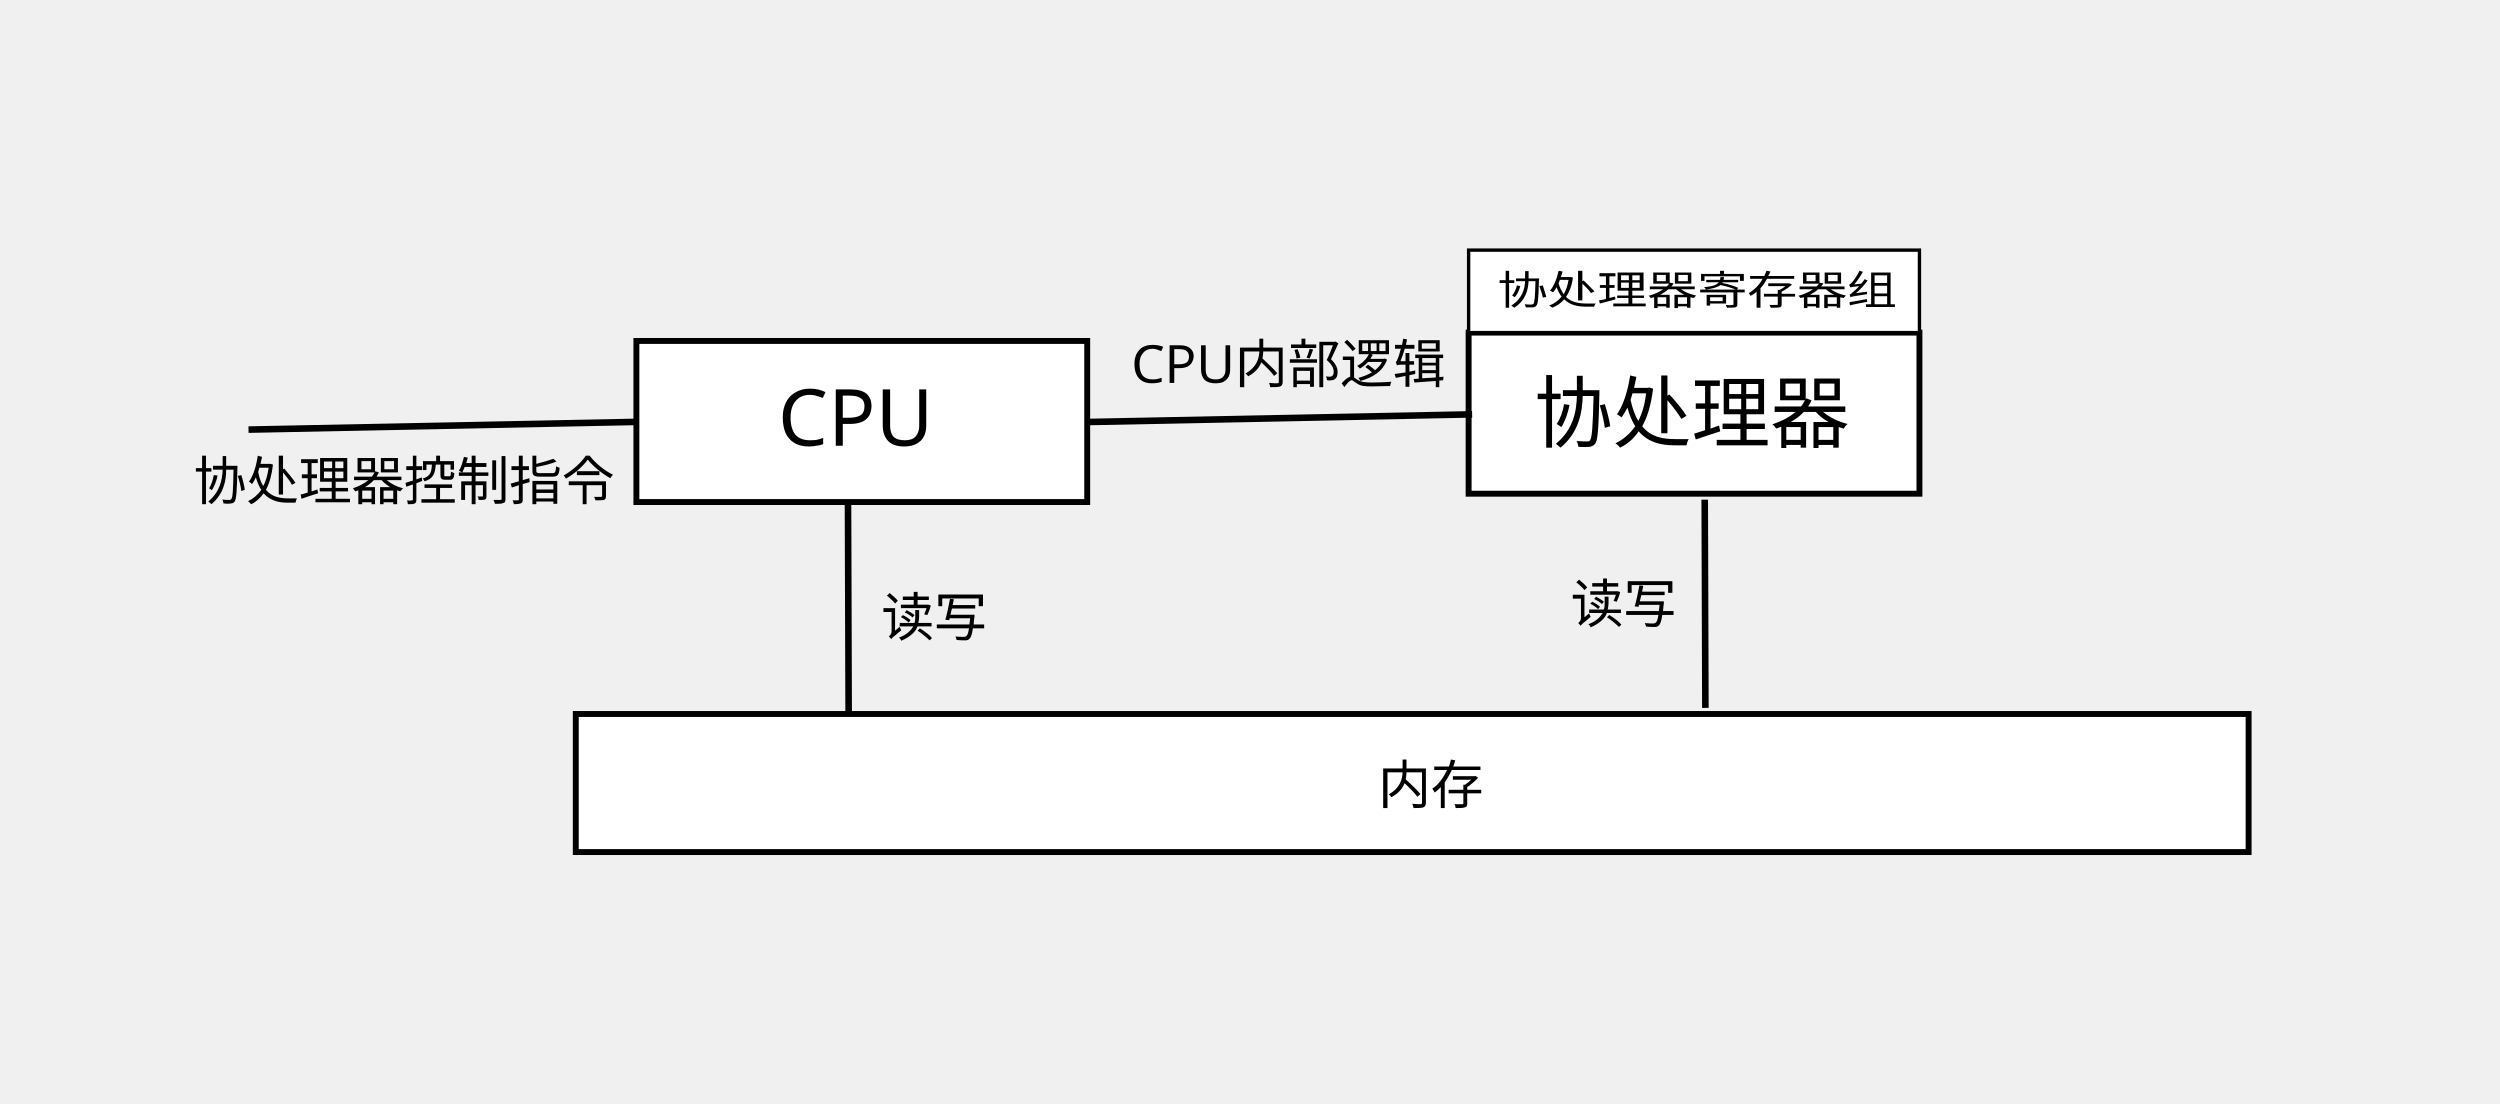
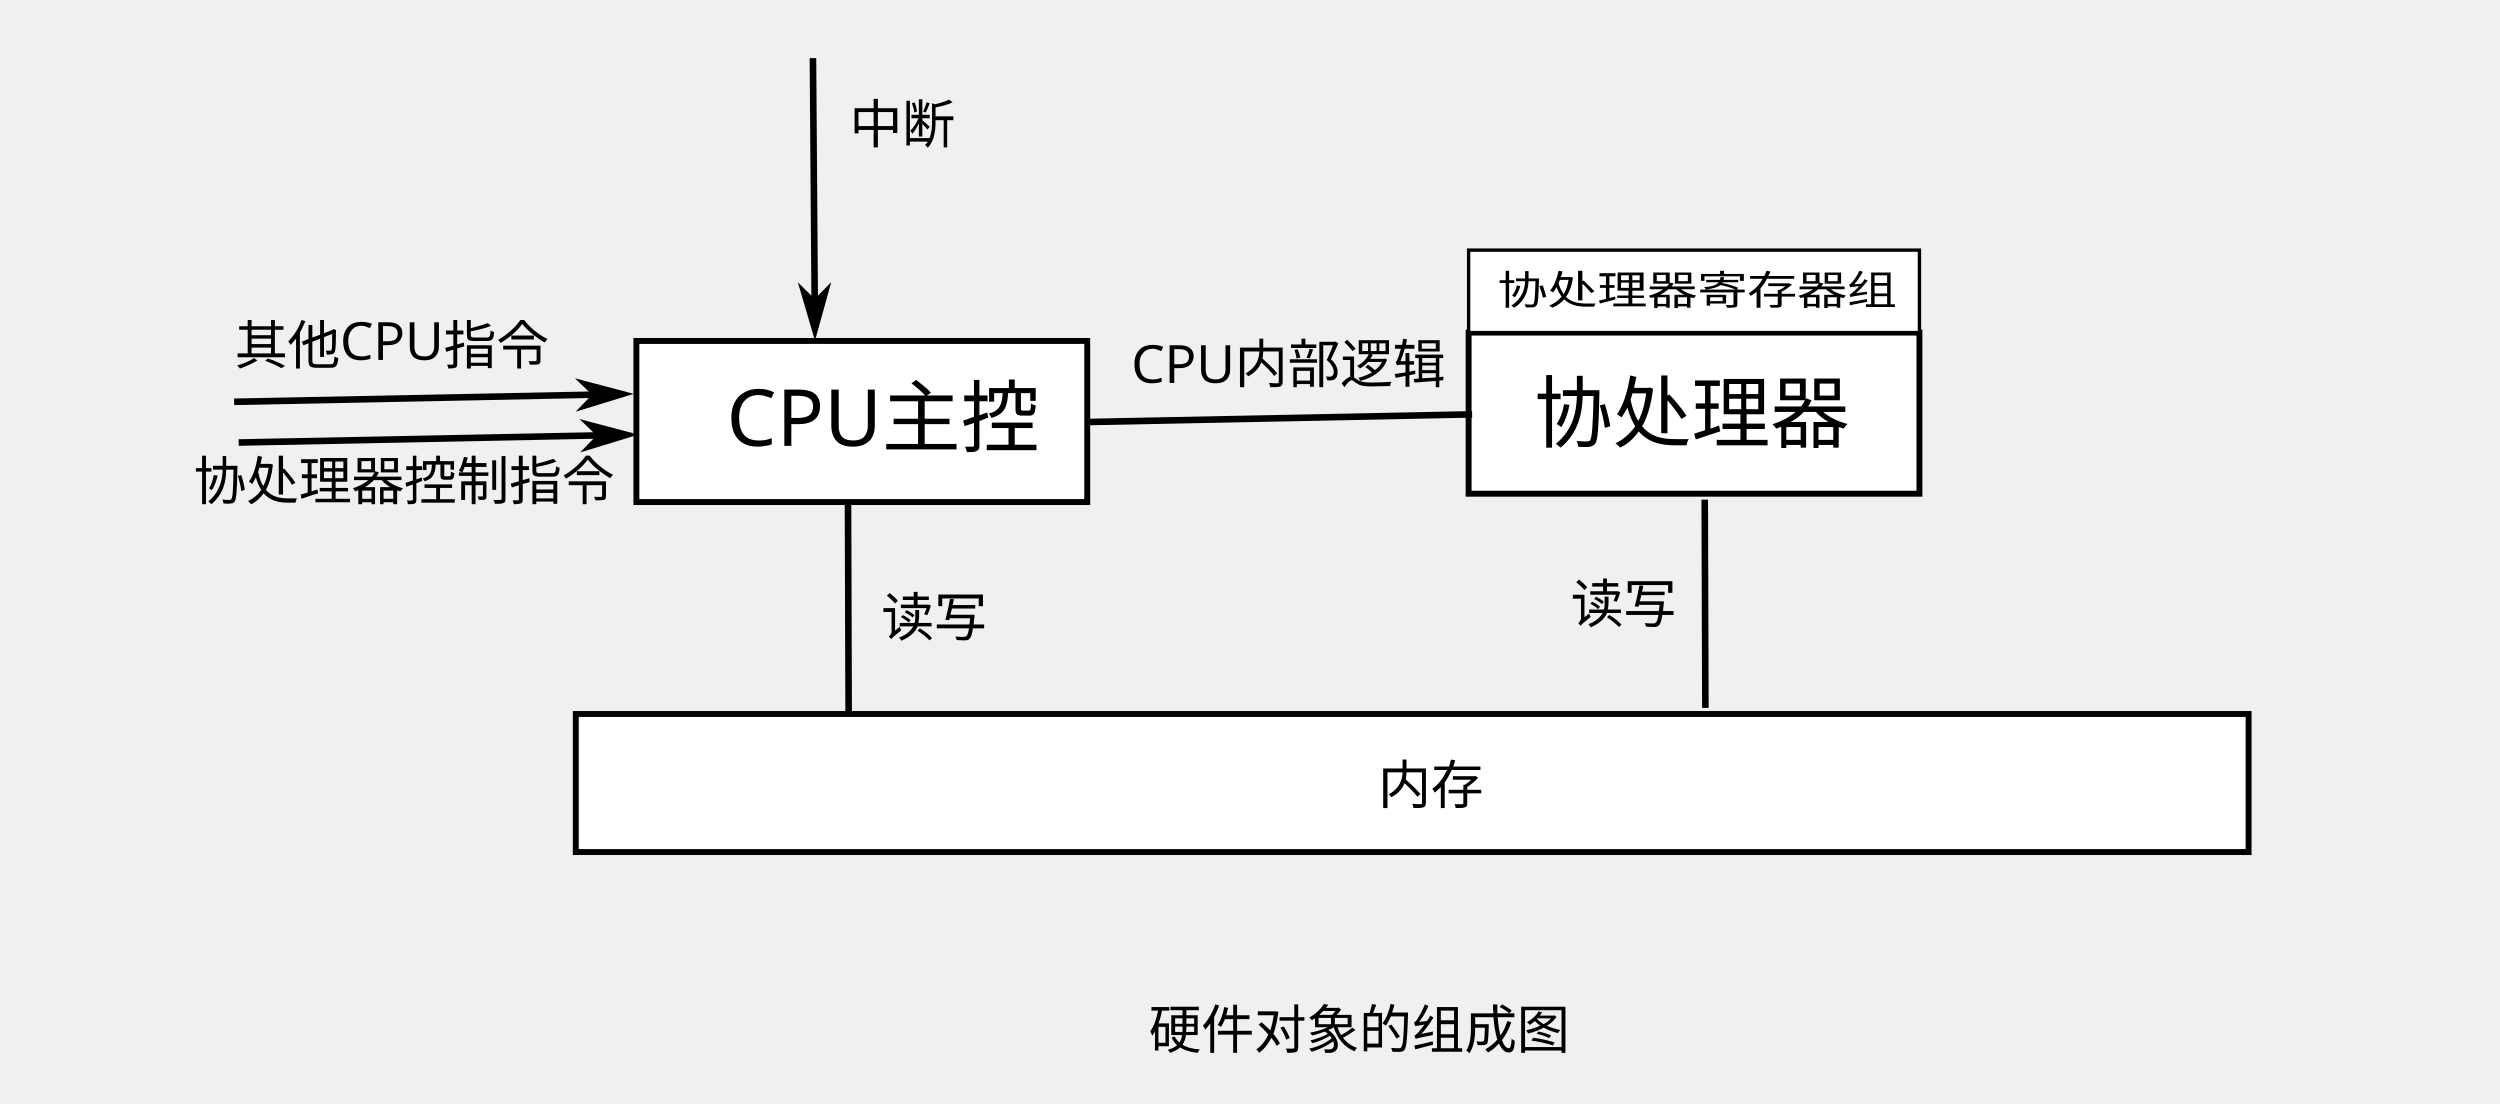
<svg xmlns="http://www.w3.org/2000/svg" width="100.633mm" height="44.417mm" viewBox="0 0 100.633 44.417" version="1.1" id="svg1043">
  <defs id="defs1037">
    <marker style="overflow:visible" id="Arrow1Mstart" refX="0.0" refY="0.0" orient="auto">
      <path transform="scale(0.4) translate(10,0)" style="fill-rule:evenodd;stroke:#000000;stroke-width:1pt;stroke-opacity:1;fill:#000000;fill-opacity:1" d="M 0.0,0.0 L 5.0,-5.0 L -12.5,0.0 L 5.0,5.0 L 0.0,0.0 z " id="path3358" />
    </marker>
    <marker style="overflow:visible" id="Arrow1Lstart" refX="0.0" refY="0.0" orient="auto">
      <path transform="scale(0.8) translate(12.5,0)" style="fill-rule:evenodd;stroke:#000000;stroke-width:1pt;stroke-opacity:1;fill:#000000;fill-opacity:1" d="M 0.0,0.0 L 5.0,-5.0 L -12.5,0.0 L 5.0,5.0 L 0.0,0.0 z " id="path3352" />
    </marker>
    <marker orient="auto" refY="0" refX="0" id="Arrow1Mend" style="overflow:visible">
      <path id="path1083" d="M 0,0 5,-5 -12.5,0 5,5 Z" style="fill:#000000;fill-opacity:1;fill-rule:evenodd;stroke:#000000;stroke-width:1pt;stroke-opacity:1" transform="matrix(-0.4,0,0,-0.4,-4,0)" />
    </marker>
    <marker orient="auto" refY="0" refX="0" id="Arrow1Lend" style="overflow:visible">
      <path id="path1077" d="M 0,0 5,-5 -12.5,0 5,5 Z" style="fill:#000000;fill-opacity:1;fill-rule:evenodd;stroke:#000000;stroke-width:1pt;stroke-opacity:1" transform="matrix(-0.8,0,0,-0.8,-10,0)" />
    </marker>
    <marker orient="auto" refY="0" refX="0" id="Arrow1Mend-8" style="overflow:visible">
      <path id="path1083-7" d="M 0,0 5,-5 -12.5,0 5,5 Z" style="fill:#000000;fill-opacity:1;fill-rule:evenodd;stroke:#000000;stroke-width:1pt;stroke-opacity:1" transform="matrix(-0.4,0,0,-0.4,-4,0)" />
    </marker>
    <marker orient="auto" refY="0" refX="0" id="Arrow1Mend-8-5" style="overflow:visible">
      <path id="path1083-7-6" d="M 0,0 5,-5 -12.5,0 5,5 Z" style="fill:#000000;fill-opacity:1;fill-rule:evenodd;stroke:#000000;stroke-width:1pt;stroke-opacity:1" transform="matrix(-0.4,0,0,-0.4,-4,0)" />
    </marker>
    <marker orient="auto" refY="0" refX="0" id="Arrow1Mend-8-3" style="overflow:visible">
      <path id="path1083-7-7" d="M 0,0 5,-5 -12.5,0 5,5 Z" style="fill:#000000;fill-opacity:1;fill-rule:evenodd;stroke:#000000;stroke-width:1pt;stroke-opacity:1" transform="matrix(-0.4,0,0,-0.4,-4,0)" />
    </marker>
    <marker markerWidth="23.823" markerHeight="9.466" refX="11.912" refY="4.733" orient="auto" id="marker2066">
      <rect style="opacity:1;vector-effect:none;fill:#ffffff;fill-opacity:1;stroke:#000000;stroke-width:1.208;stroke-linecap:butt;stroke-linejoin:miter;stroke-miterlimit:4;stroke-dasharray:none;stroke-dashoffset:0;stroke-opacity:1;stop-color:#000000" id="rect1968" width="11.891" height="11.334" x="-5.514" y="6.833" transform="matrix(0.9372847,-0.3485648,0.9205332,0.3906643,0,0)" />
    </marker>
+     <marker orient="auto" refY="0" refX="0" id="Arrow1Mend-8-5-4" style="overflow:visible">
+       <path id="path1083-7-6-5" d="M 0,0 5,-5 -12.5,0 5,5 Z" style="fill:#000000;fill-opacity:1;fill-rule:evenodd;stroke:#000000;stroke-width:1pt;stroke-opacity:1" transform="matrix(-0.4,0,0,-0.4,-4,0)" />
+     </marker>
+     <marker orient="auto" refY="0" refX="0" id="Arrow1Mend-8-5-4-1" style="overflow:visible">
+       <path id="path1083-7-6-5-0" d="M 0,0 5,-5 -12.5,0 5,5 Z" style="fill:#000000;fill-opacity:1;fill-rule:evenodd;stroke:#000000;stroke-width:1pt;stroke-opacity:1" transform="matrix(-0.4,0,0,-0.4,-4,0)" />
+     </marker>
  </defs>
  <g id="layer1" transform="translate(-26.27127,-13.94578)">
    <rect style="opacity:1;vector-effect:none;fill:#ffffff;fill-opacity:1;stroke:#000000;stroke-width:0.238;stroke-linecap:butt;stroke-linejoin:miter;stroke-miterlimit:4;stroke-dasharray:none;stroke-dashoffset:0;stroke-opacity:1" id="rect1394" width="18.147" height="6.485" x="51.888" y="27.67" />
-     <text xml:space="preserve" style="font-style:normal;font-weight:normal;font-size:8.467px;line-height:1;font-family:sans-serif;letter-spacing:0px;word-spacing:0px;fill:#000000;fill-opacity:1;stroke:none;stroke-width:0.265" x="57.595" y="31.884" id="text1049-36">
-       <tspan id="tspan1047-75" x="57.595" y="31.884" style="font-size:3.175px;stroke-width:0.265">CPU</tspan>
+     <text xml:space="preserve" style="font-style:normal;font-weight:normal;font-size:8.467px;line-height:1;font-family:sans-serif;letter-spacing:0px;word-spacing:0px;fill:#000000;fill-opacity:1;stroke:none;stroke-width:0.265" x="55.523" y="31.895" id="text1049-36">
+       <tspan id="tspan1047-75" x="55.523" y="31.895" style="font-size:3.175px;stroke-width:0.265">CPU主控</tspan>
    </text>
    <rect style="opacity:1;vector-effect:none;fill:#ffffff;fill-opacity:1;stroke:#000000;stroke-width:0.238;stroke-linecap:butt;stroke-linejoin:miter;stroke-miterlimit:4;stroke-dasharray:none;stroke-dashoffset:0;stroke-opacity:1" id="rect1394-3" width="18.147" height="6.485" x="85.388" y="27.334" />
    <text xml:space="preserve" style="font-style:normal;font-weight:normal;font-size:8.467px;line-height:1;font-family:sans-serif;letter-spacing:0px;word-spacing:0px;fill:#000000;fill-opacity:1;stroke:none;stroke-width:0.265" x="88.011" y="31.715" id="text1049-36-5">
      <tspan id="tspan1047-75-6" x="88.011" y="31.715" style="font-size:3.175px;stroke-width:0.265">协处理器</tspan>
    </text>
    <rect style="opacity:1;vector-effect:none;fill:#ffffff;fill-opacity:1;stroke:#000000;stroke-width:0.136;stroke-linecap:butt;stroke-linejoin:miter;stroke-miterlimit:4;stroke-dasharray:none;stroke-dashoffset:0;stroke-opacity:1" id="rect1394-3-2" width="18.147" height="3.32" x="85.388" y="24.014" />
    <text xml:space="preserve" style="font-style:normal;font-weight:normal;font-size:4.814px;line-height:1;font-family:sans-serif;letter-spacing:0px;word-spacing:0px;fill:#000000;fill-opacity:1;stroke:none;stroke-width:0.15" x="77.72" y="29.182" id="text1049-36-5-9" transform="scale(1.113607,0.8979826)">
      <tspan id="tspan1047-75-6-1" x="77.72" y="29.182" style="font-size:1.805px;stroke-width:0.15">协处理器寄存器组</tspan>
    </text>
-     <path style="fill:none;stroke:#000000;stroke-width:0.265px;stroke-linecap:butt;stroke-linejoin:miter;stroke-opacity:1" d="M 36.274,31.239 51.838,30.929" id="path1428" />
+     <path style="fill:none;stroke:#000000;stroke-width:0.265;stroke-linecap:butt;stroke-linejoin:miter;stroke-miterlimit:4;stroke-dasharray:none;stroke-opacity:1;marker-end:url(#Arrow1Mend-8-5)" d="M 35.879,31.759 51.443,31.45" id="path1428" />
    <text xml:space="preserve" style="font-style:normal;font-weight:normal;font-size:8.467px;line-height:1;font-family:sans-serif;letter-spacing:0px;word-spacing:0px;fill:#000000;fill-opacity:1;stroke:none;stroke-width:0.265" x="34.063" y="34.07" id="text1049-36-5-9-7-6">
      <tspan id="tspan1047-75-6-1-0-7" x="34.063" y="34.07" style="font-size:2.117px;stroke-width:0.265">协处理器控制指令</tspan>
    </text>
    <rect style="opacity:1;vector-effect:none;fill:#ffffff;fill-opacity:1;stroke:#000000;stroke-width:0.238;stroke-linecap:butt;stroke-linejoin:miter;stroke-miterlimit:4;stroke-dasharray:none;stroke-dashoffset:0;stroke-opacity:1" id="rect1394-5" width="67.337" height="5.558" x="49.448" y="42.686" />
    <text xml:space="preserve" style="font-style:normal;font-weight:normal;font-size:8.467px;line-height:1;font-family:sans-serif;letter-spacing:0px;word-spacing:0px;fill:#000000;fill-opacity:1;stroke:none;stroke-width:0.265" x="81.747" y="46.3" id="text1049-36-5-9-7-3">
      <tspan id="tspan1047-75-6-1-0-5" x="81.747" y="46.3" style="font-size:2.117px;stroke-width:0.265">内存</tspan>
    </text>
    <path style="fill:none;stroke:#000000;stroke-width:0.265px;stroke-linecap:butt;stroke-linejoin:miter;stroke-opacity:1" d="m 60.406,34.224 0.026,8.382" id="path1428-6" />
    <path style="fill:none;stroke:#000000;stroke-width:0.265px;stroke-linecap:butt;stroke-linejoin:miter;stroke-opacity:1" d="m 94.892,34.059 0.026,8.382" id="path1428-6-2" />
    <text xml:space="preserve" style="font-style:normal;font-weight:normal;font-size:8.467px;line-height:1;font-family:sans-serif;letter-spacing:0px;word-spacing:0px;fill:#000000;fill-opacity:1;stroke:none;stroke-width:0.265" x="61.752" y="39.551" id="text1049-36-5-9-7-9">
      <tspan id="tspan1047-75-6-1-0-1" x="61.752" y="39.551" style="font-size:2.117px;stroke-width:0.265">读写</tspan>
    </text>
    <text xml:space="preserve" style="font-style:normal;font-weight:normal;font-size:8.467px;line-height:1;font-family:sans-serif;letter-spacing:0px;word-spacing:0px;fill:#000000;fill-opacity:1;stroke:none;stroke-width:0.265" x="89.503" y="39.009" id="text1049-36-5-9-7-2">
      <tspan id="tspan1047-75-6-1-0-70" x="89.503" y="39.009" style="font-size:2.117px;stroke-width:0.265">读写</tspan>
    </text>
    <path style="fill:none;stroke:#000000;stroke-width:0.265px;stroke-linecap:butt;stroke-linejoin:miter;stroke-opacity:1" d="M 69.965,30.935 85.529,30.625" id="path1428-9" />
    <text xml:space="preserve" style="font-style:normal;font-weight:normal;font-size:8.467px;line-height:1;font-family:sans-serif;letter-spacing:0px;word-spacing:0px;fill:#000000;fill-opacity:1;stroke:none;stroke-width:0.265" x="71.811" y="29.36" id="text1049-36-5-9-7-6-6">
      <tspan id="tspan1047-75-6-1-0-7-0" x="71.811" y="29.36" style="font-size:2.117px;stroke-width:0.265">CPU内部逻辑</tspan>
    </text>
+     <text xml:space="preserve" style="font-style:normal;font-weight:normal;font-size:8.467px;line-height:1;font-family:sans-serif;letter-spacing:0px;word-spacing:0px;fill:#000000;fill-opacity:1;stroke:none;stroke-width:0.265" x="72.51" y="56.156" id="text1049-36-5-9-7-3-7">
+       <tspan id="tspan1047-75-6-1-0-5-8" x="72.51" y="56.156" style="font-size:2.117px;stroke-width:0.265">硬件对象的组成图</tspan>
+     </text>
+     <path style="fill:none;stroke:#000000;stroke-width:0.265;stroke-linecap:butt;stroke-linejoin:miter;stroke-miterlimit:4;stroke-dasharray:none;stroke-opacity:1;marker-end:url(#Arrow1Mend-8-5-4)" d="M 35.697,30.12 51.261,29.81" id="path1428-0" />
+     <text xml:space="preserve" style="font-style:normal;font-weight:normal;font-size:8.467px;line-height:1;font-family:sans-serif;letter-spacing:0px;word-spacing:0px;fill:#000000;fill-opacity:1;stroke:none;stroke-width:0.265" x="35.728" y="28.609" id="text1049-36-5-9-7-6-3">
+       <tspan id="tspan1047-75-6-1-0-7-6" x="35.728" y="28.609" style="font-size:2.117px;stroke-width:0.265">其他CPU指令</tspan>
+     </text>
+     <path style="fill:none;stroke:#000000;stroke-width:0.265;stroke-linecap:butt;stroke-linejoin:miter;stroke-miterlimit:4;stroke-dasharray:none;stroke-opacity:1;marker-end:url(#Arrow1Mend-8-5-4-1)" d="m 58.995,16.286 0.078,10.851" id="path1428-0-6" />
+     <text xml:space="preserve" style="font-style:normal;font-weight:normal;font-size:8.467px;line-height:1;font-family:sans-serif;letter-spacing:0px;word-spacing:0px;fill:#000000;fill-opacity:1;stroke:none;stroke-width:0.265" x="60.468" y="19.707" id="text1049-36-5-9-7-6-3-3">
+       <tspan id="tspan1047-75-6-1-0-7-6-2" x="60.468" y="19.707" style="font-size:2.117px;stroke-width:0.265">中断</tspan>
+     </text>
  </g>
</svg>
